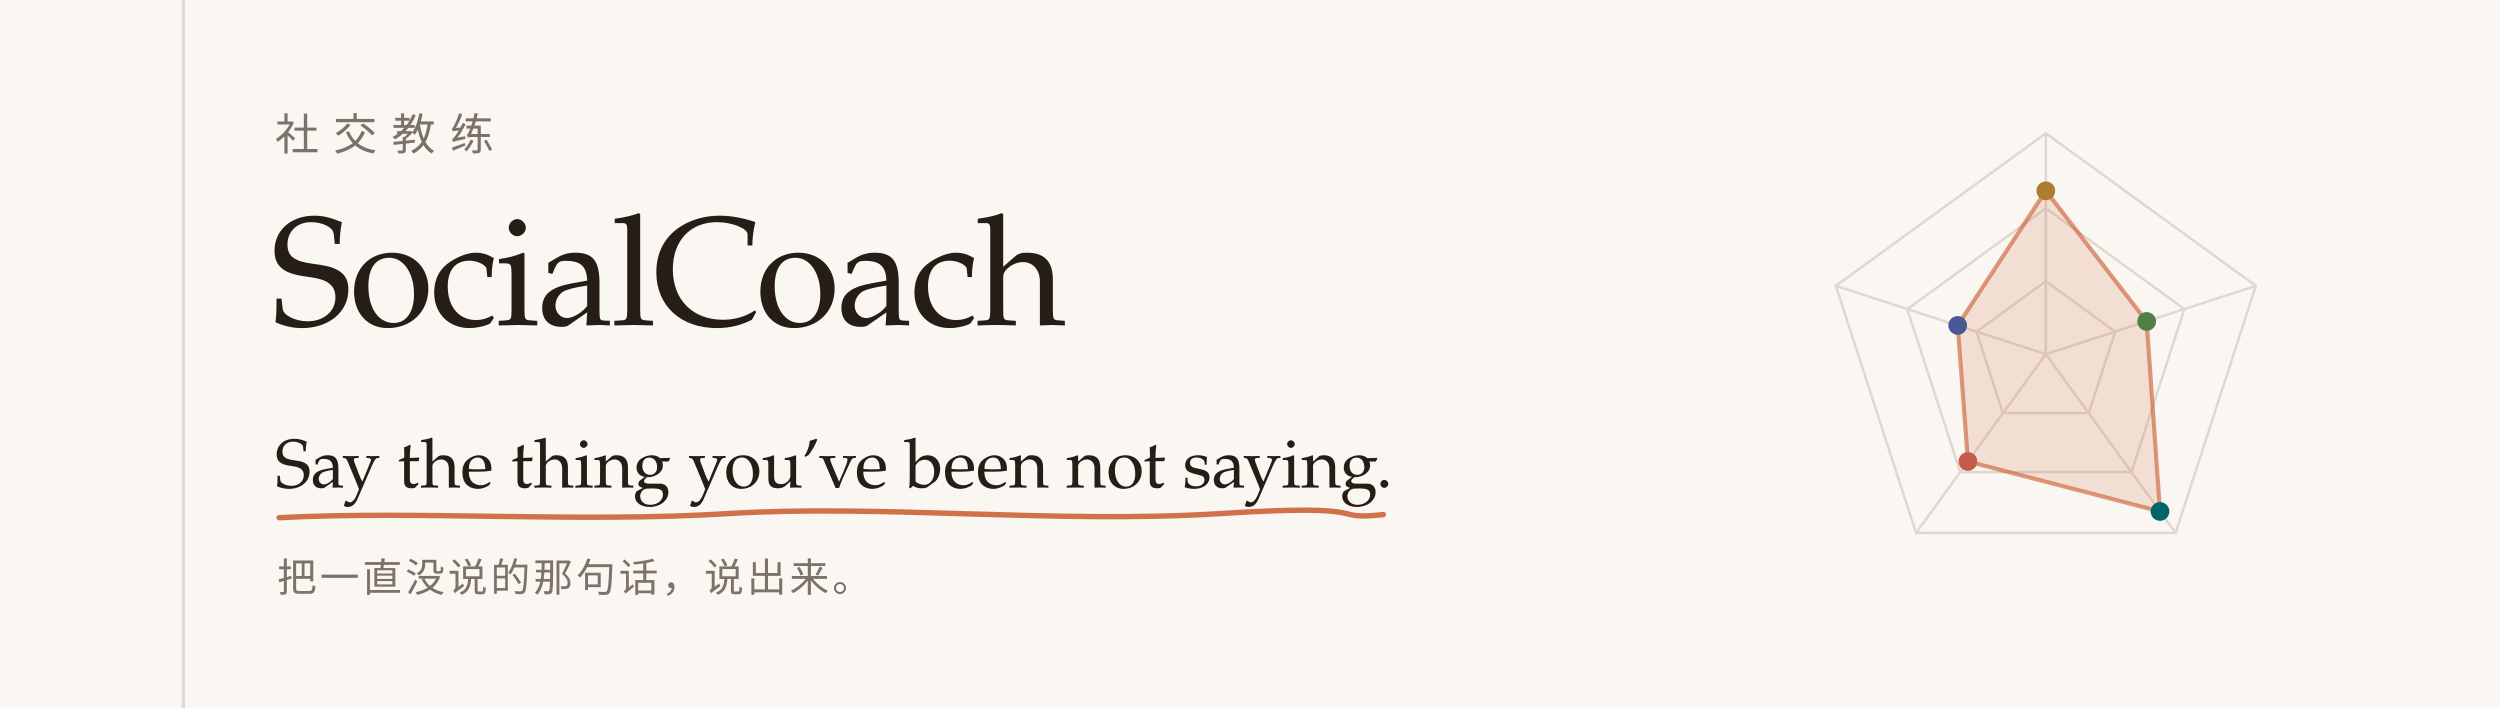
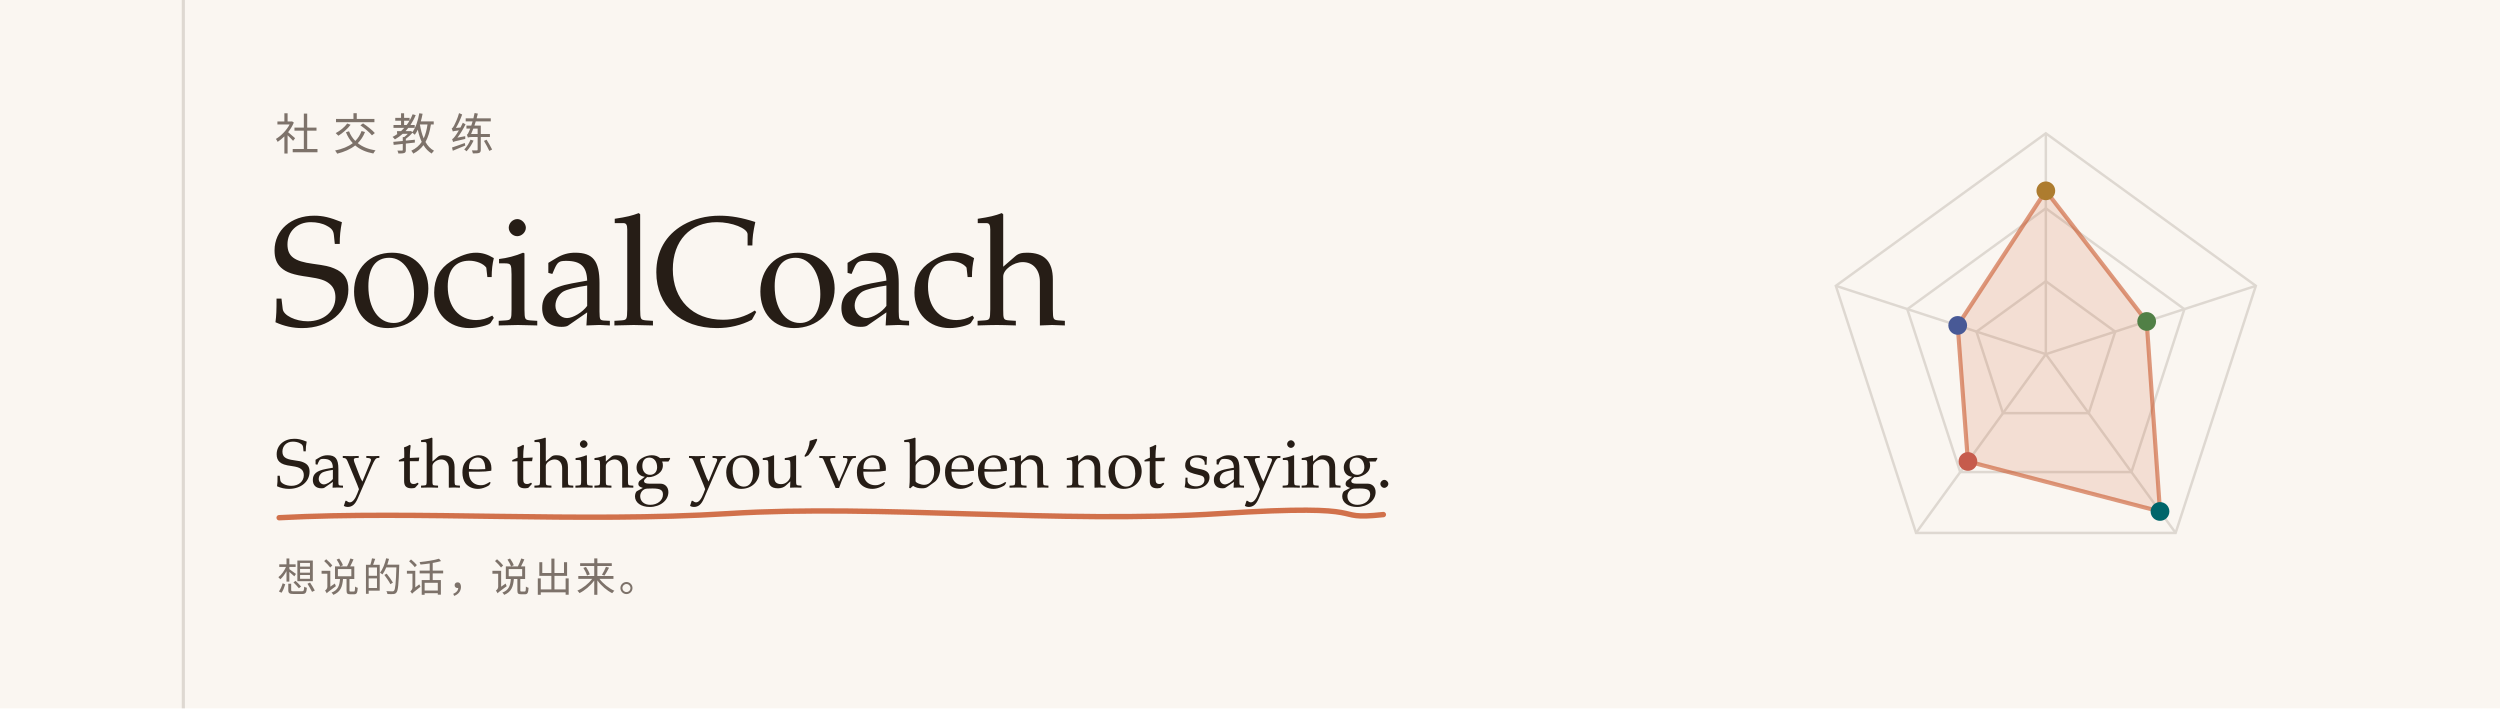
<svg xmlns="http://www.w3.org/2000/svg" viewBox="0 0 1200 340" width="1200" height="340" role="img" aria-label="SocialCoach · 社交教练 — Say the thing you’ve been not saying.">
  <rect width="1200" height="340" fill="#faf6f1" />
  <line x1="88" y1="0" x2="88" y2="340" stroke="#ded8d1" stroke-width="1.5" />
  <g fill="none" stroke="#ded8d1" stroke-width="1.2">
    <polygon points="982.0,64.0 1082.8,137.2 1044.3,255.8 919.7,255.8 881.2,137.2" />
    <polygon points="982.0,100.0 1048.5,148.4 1023.1,226.6 940.9,226.6 915.5,148.4" />
    <polygon points="982.0,135.0 1015.3,159.2 1002.6,198.3 961.4,198.3 948.7,159.2" />
    <line x1="982" y1="170" x2="982.0" y2="64.0" />
    <line x1="982" y1="170" x2="1082.8" y2="137.2" />
    <line x1="982" y1="170" x2="1044.3" y2="255.8" />
    <line x1="982" y1="170" x2="919.7" y2="255.8" />
    <line x1="982" y1="170" x2="881.2" y2="137.2" />
  </g>
  <polygon points="982.0,91.6 1030.4,154.3 1036.8,245.5 944.6,221.5 939.7,156.2" fill="#ca592e" fill-opacity="0.15" stroke="#ca592e" stroke-opacity="0.6" stroke-width="2" />
  <circle cx="982.0" cy="91.6" r="4.5" fill="#ad7c2f" />
  <circle cx="1030.4" cy="154.3" r="4.5" fill="#518046" />
  <circle cx="1036.8" cy="245.5" r="4.5" fill="#00656a" />
  <circle cx="944.6" cy="221.5" r="4.5" fill="#c65b4c" />
  <circle cx="939.7" cy="156.2" r="4.5" fill="#485996" />
  <text x="132" y="72" font-family="'PingFang SC','Hiragino Sans GB','Noto Sans SC','Microsoft YaHei',sans-serif" font-size="21" fill="#7d726a" letter-spacing="7">社交教练</text>
  <text x="130" y="156" font-family="Georgia,'Iowan Old Style','Palatino Linotype','Times New Roman',serif" font-size="74" fill="#261d16" letter-spacing="-1.5">SocialCoach</text>
  <text x="132" y="234" font-family="Georgia,'Iowan Old Style','Palatino Linotype','Times New Roman',serif" font-size="33" fill="#261d16">Say the thing you’ve been not saying.</text>
  <path d="M134 248.5 C 200 245, 278 251, 350 246.5 S 508 251.5, 586 246.5 S 636 250, 664 247" fill="none" stroke="#ca592e" stroke-width="2.6" stroke-linecap="round" opacity="0.85" />
-   <text x="133" y="284" font-family="'PingFang SC','Hiragino Sans GB','Noto Sans SC','Microsoft YaHei',sans-serif" font-size="19" fill="#7d726a" letter-spacing="1.5">把一直没说的那句话，说出来。</text>
+   <text x="133" y="284" font-family="'PingFang SC','Hiragino Sans GB','Noto Sans SC','Microsoft YaHei',sans-serif" font-size="19" fill="#7d726a" letter-spacing="1.5">想说的话，说出来。</text>
</svg>
